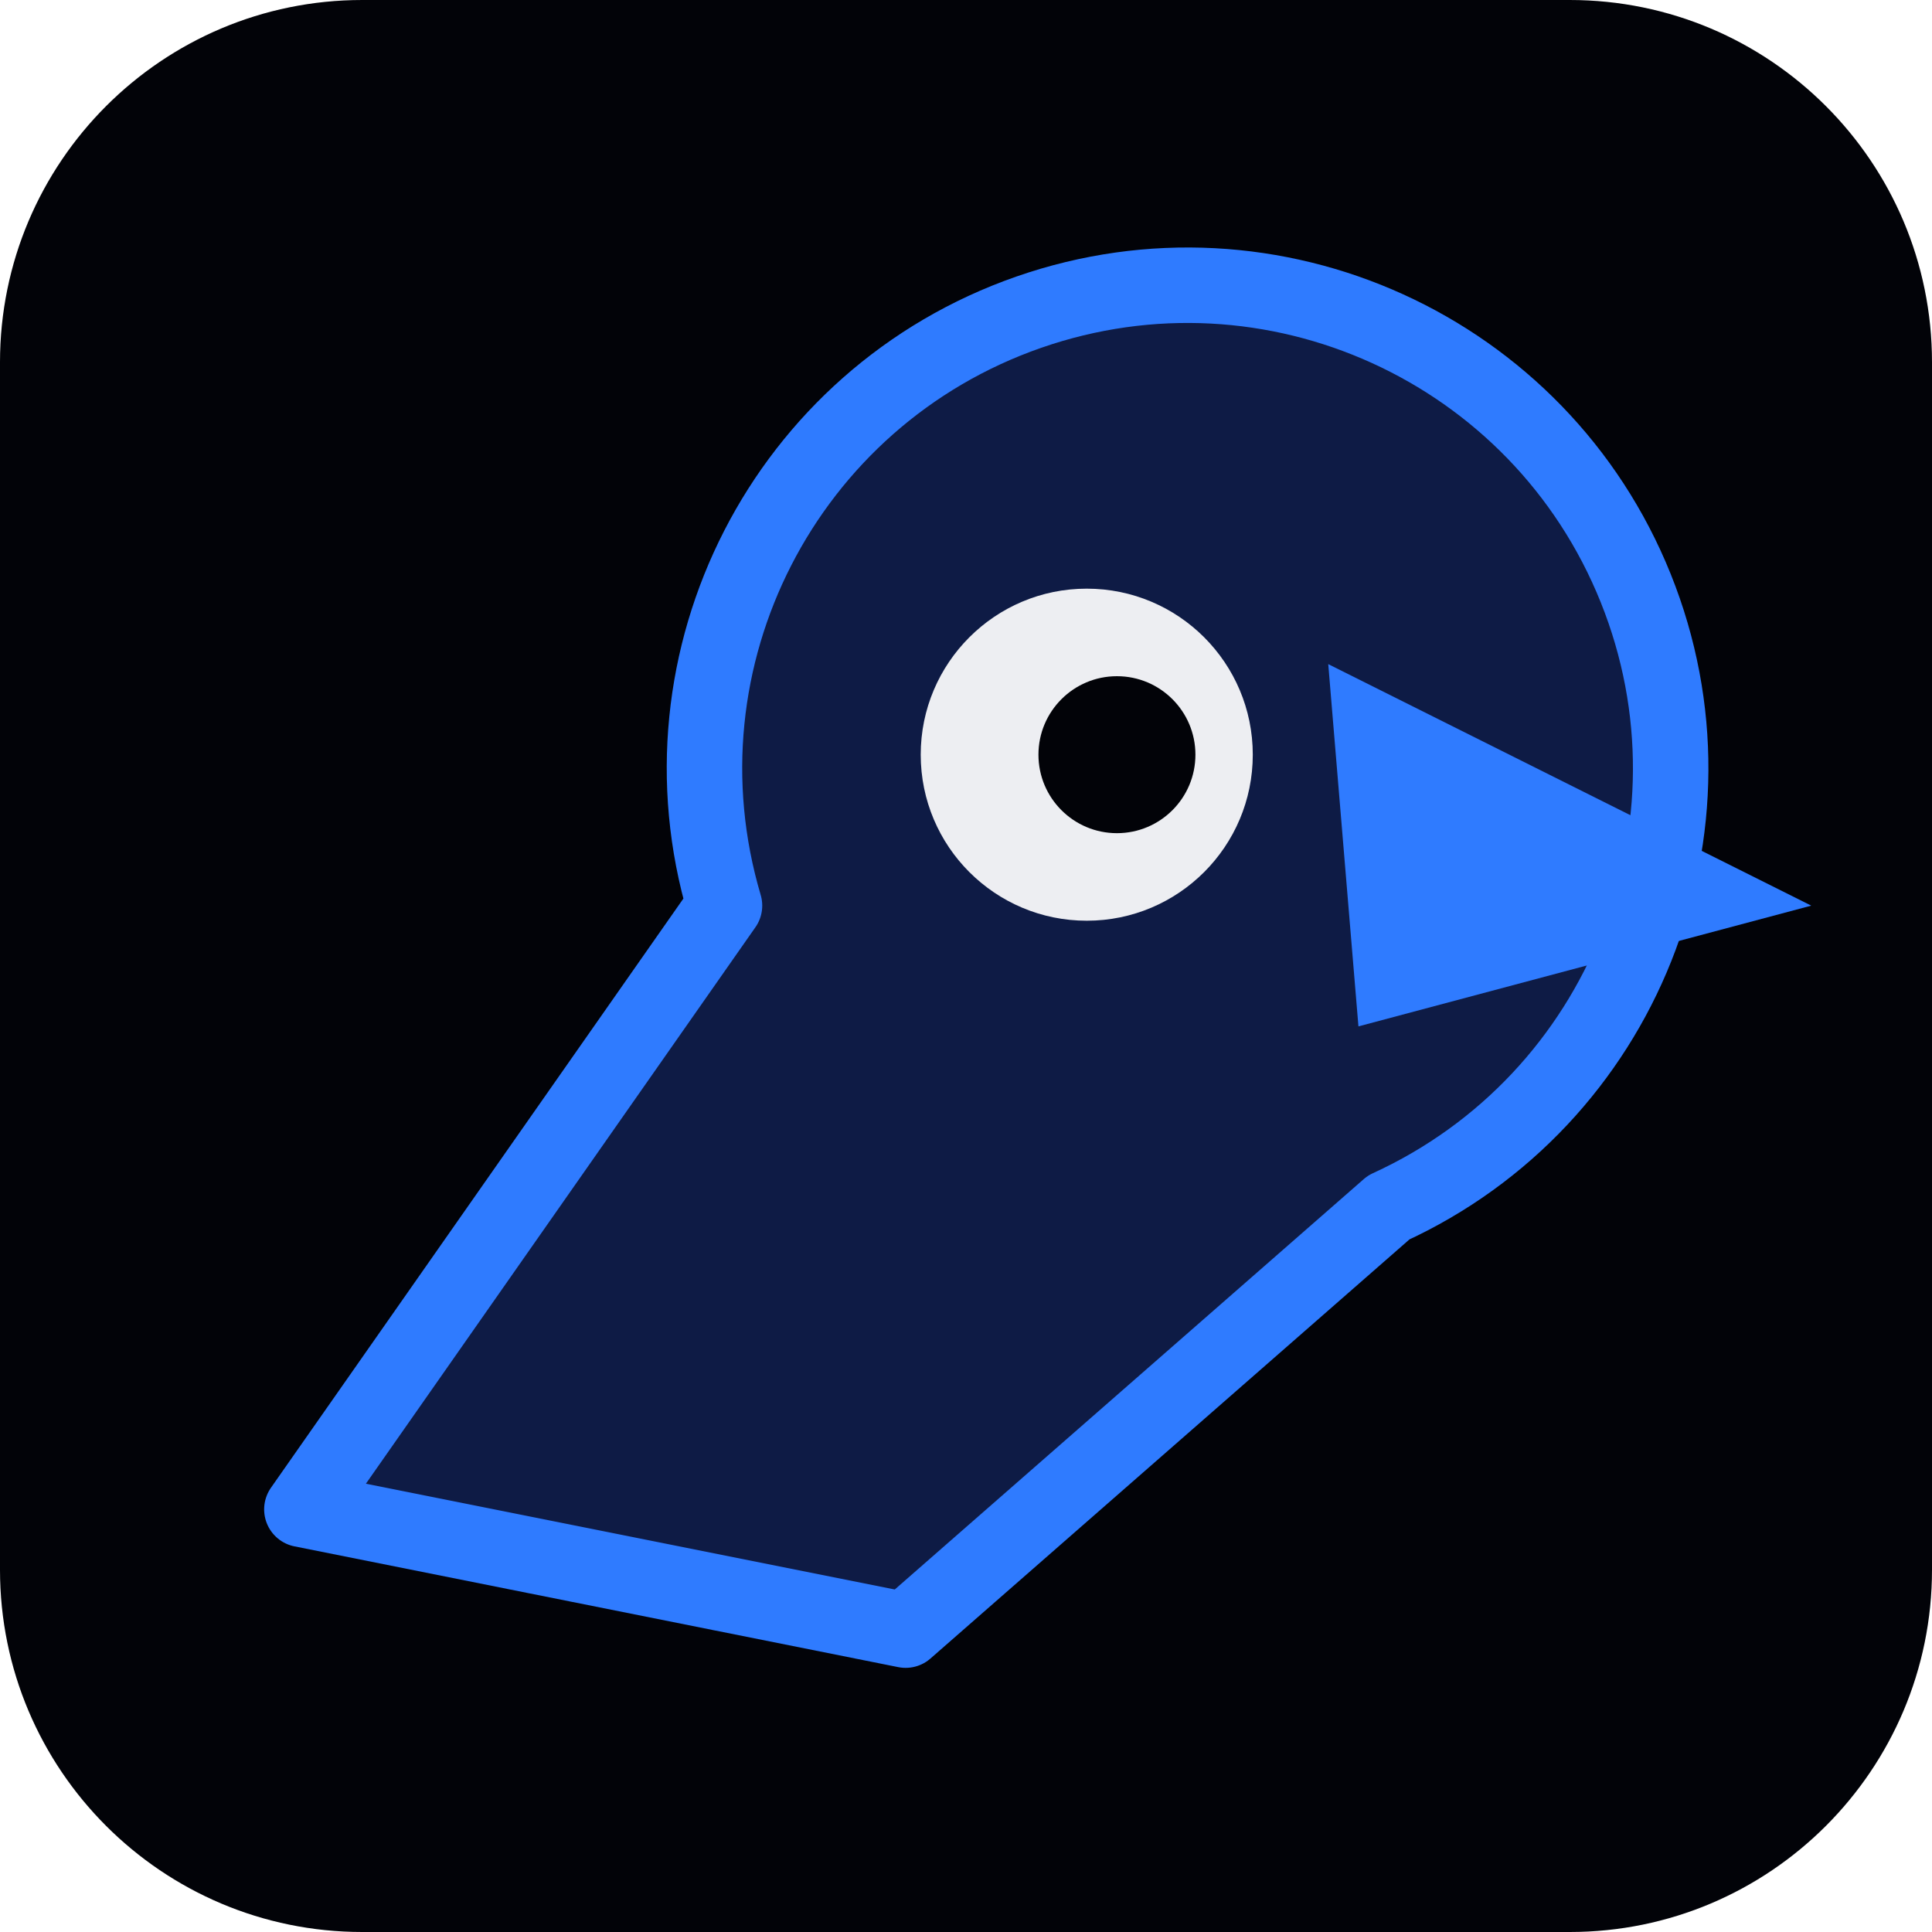
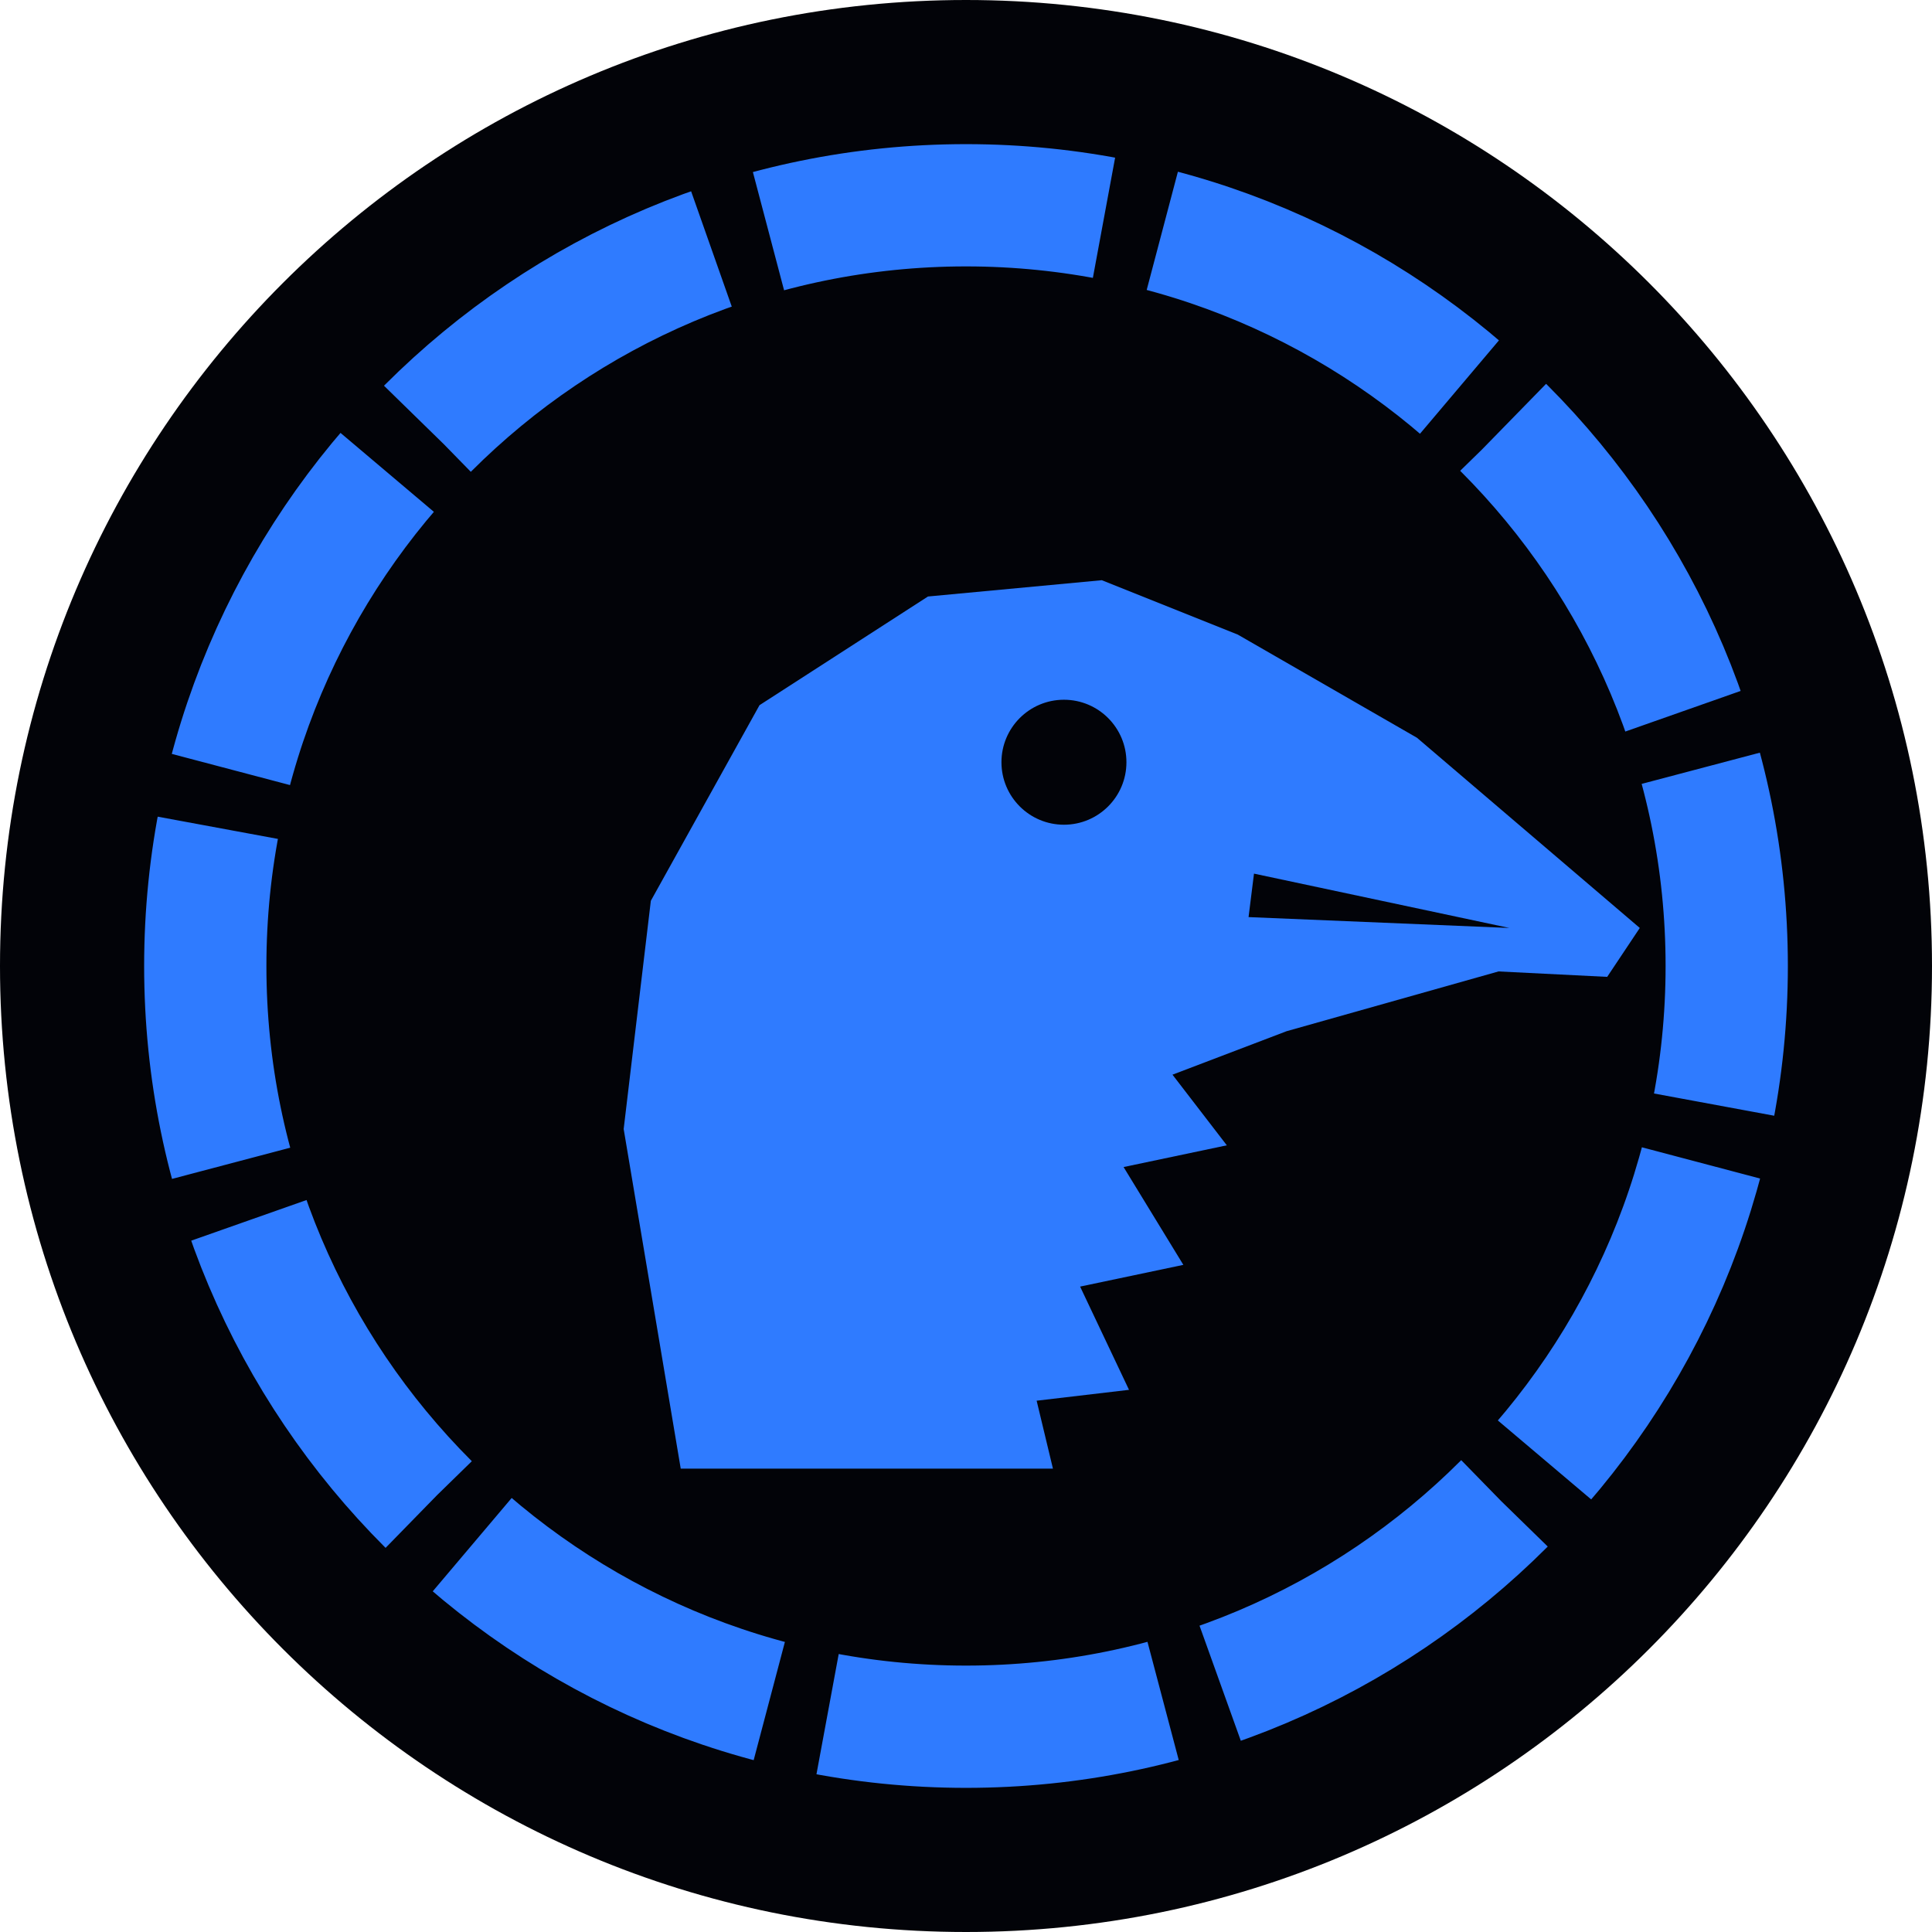
<svg xmlns="http://www.w3.org/2000/svg" viewBox="0 0 64 64">
-   <rect width="64" height="64" rx="12" fill="#020308" />
-   <path d="M10 50 L24 30 A16 16 0 1 1 46 40 L30 54 Z" fill="#0E1B45" stroke="#2F7BFF" stroke-width="2.5" stroke-linejoin="round" />
-   <path d="M44 22 L60 30 L45 34 Z" fill="#2F7BFF" />
-   <circle cx="36" cy="25" r="5.5" fill="#EDEEF2" />
-   <circle cx="37" cy="25" r="2.6" fill="#020308" />
+   <circle cx="32" cy="32" r="32" fill="#020308" />
+   <g transform="translate(3.2 3.2) scale(0.9)" color="#2F7BFF">
+     <circle cx="32" cy="32" r="28" fill="none" stroke="currentColor" stroke-width="4.5" stroke-dasharray="12.46 2.2" stroke-dashoffset="7.33" />
+     <path fill="currentColor" fill-rule="evenodd" d="M21.5 50.5 L19.4 38 L20.4 29.6 L24.4 22.4 L30.6 18.4 L37 17.8 L42 19.8 L48.6 23.6 L56.8 30.6 L55.6 32.4 L51.6 32.2 L43.8 34.4 L39.6 36 L41.6 38.6 L37.8 39.4 L40 43 L36.2 43.8 L38 47.6 L34.6 48 L35.2 50.5 Z M35.6 22.2 a2.3 2.3 0 1 0 0.01 0 Z M42.6 28.6 L52 30.6 L42.4 30.2 Z" />
+   </g>
</svg>
